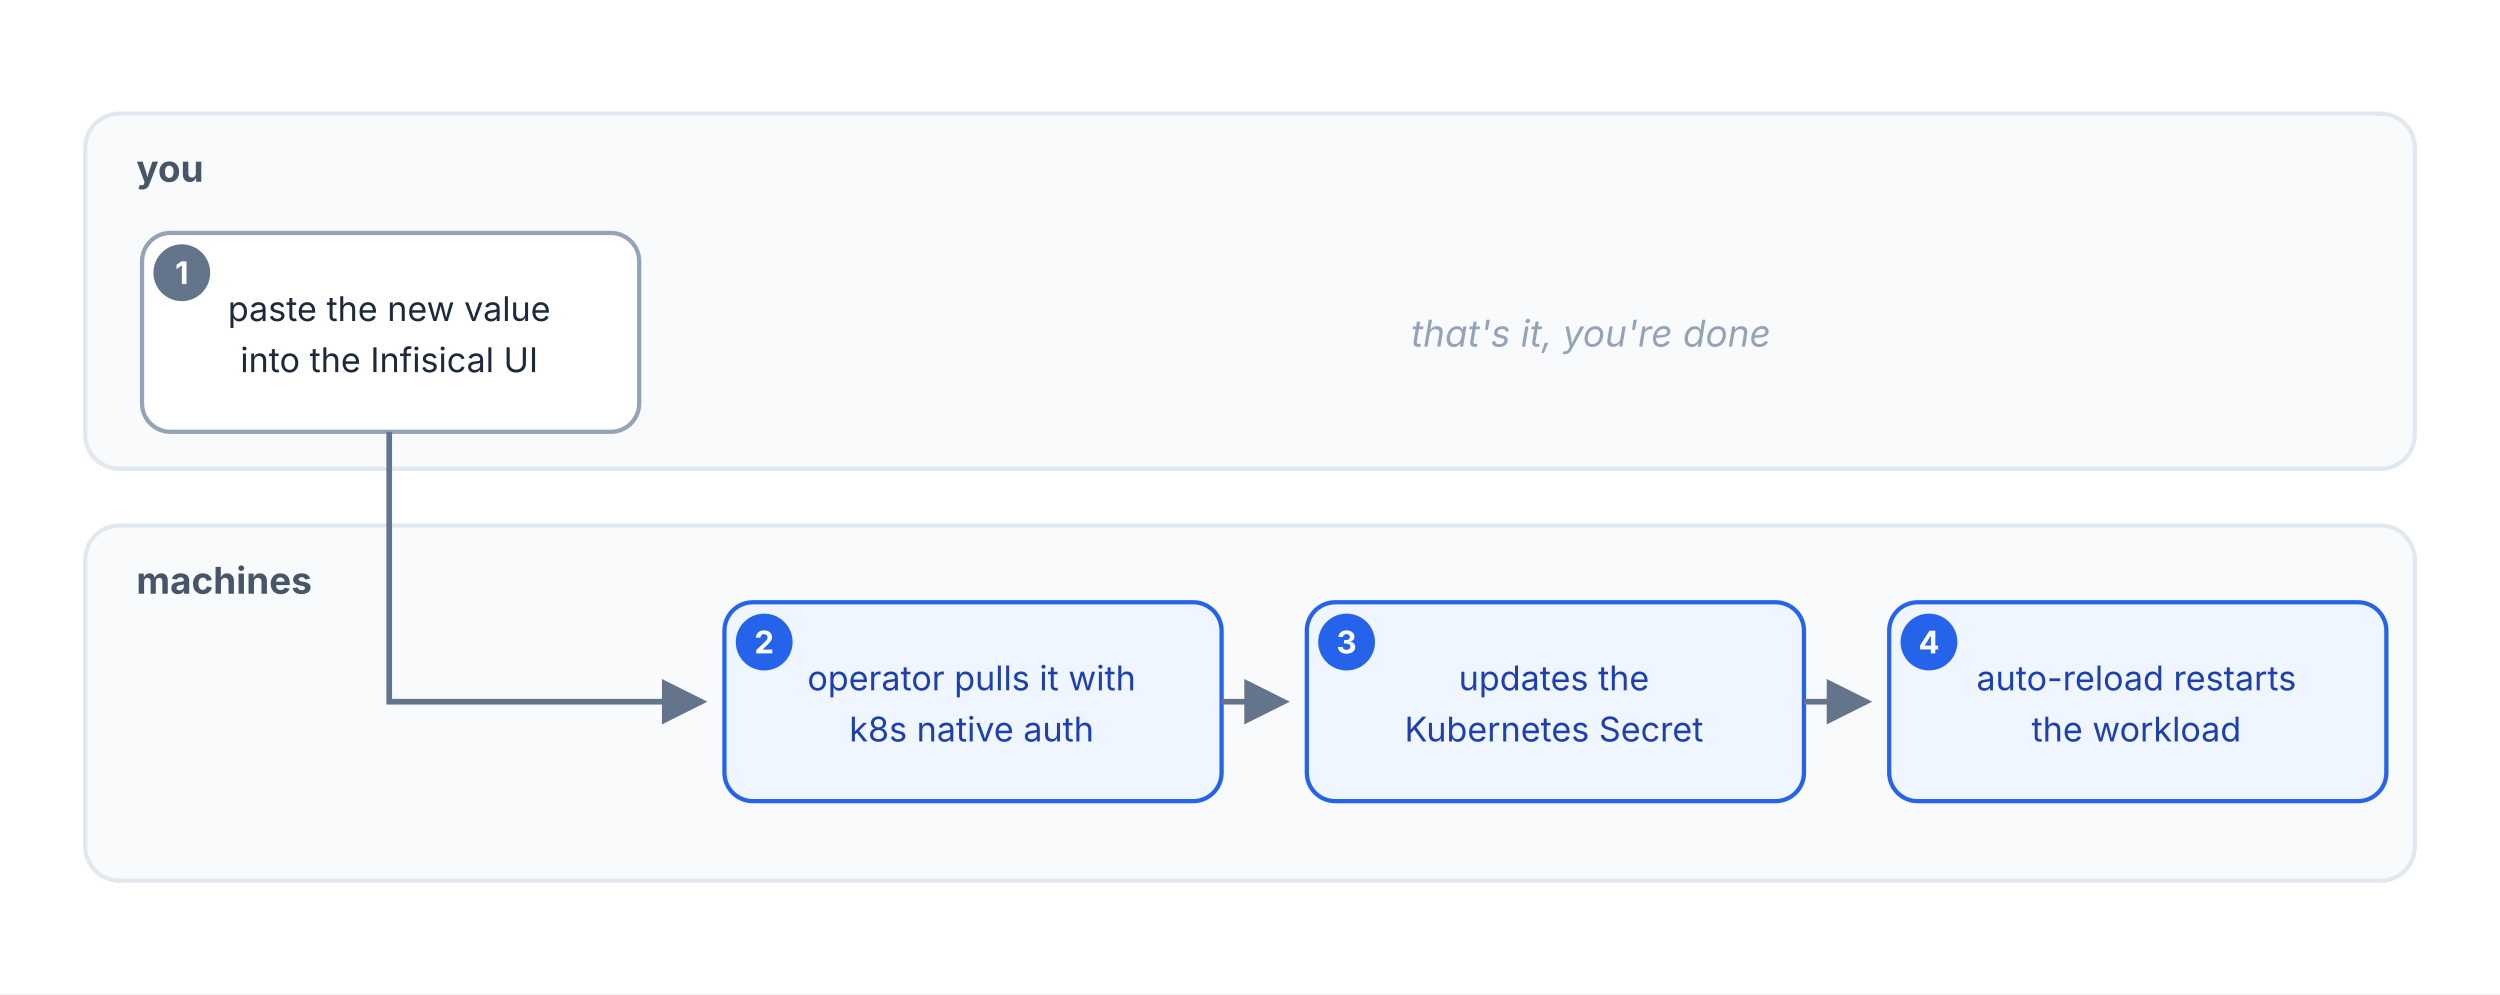
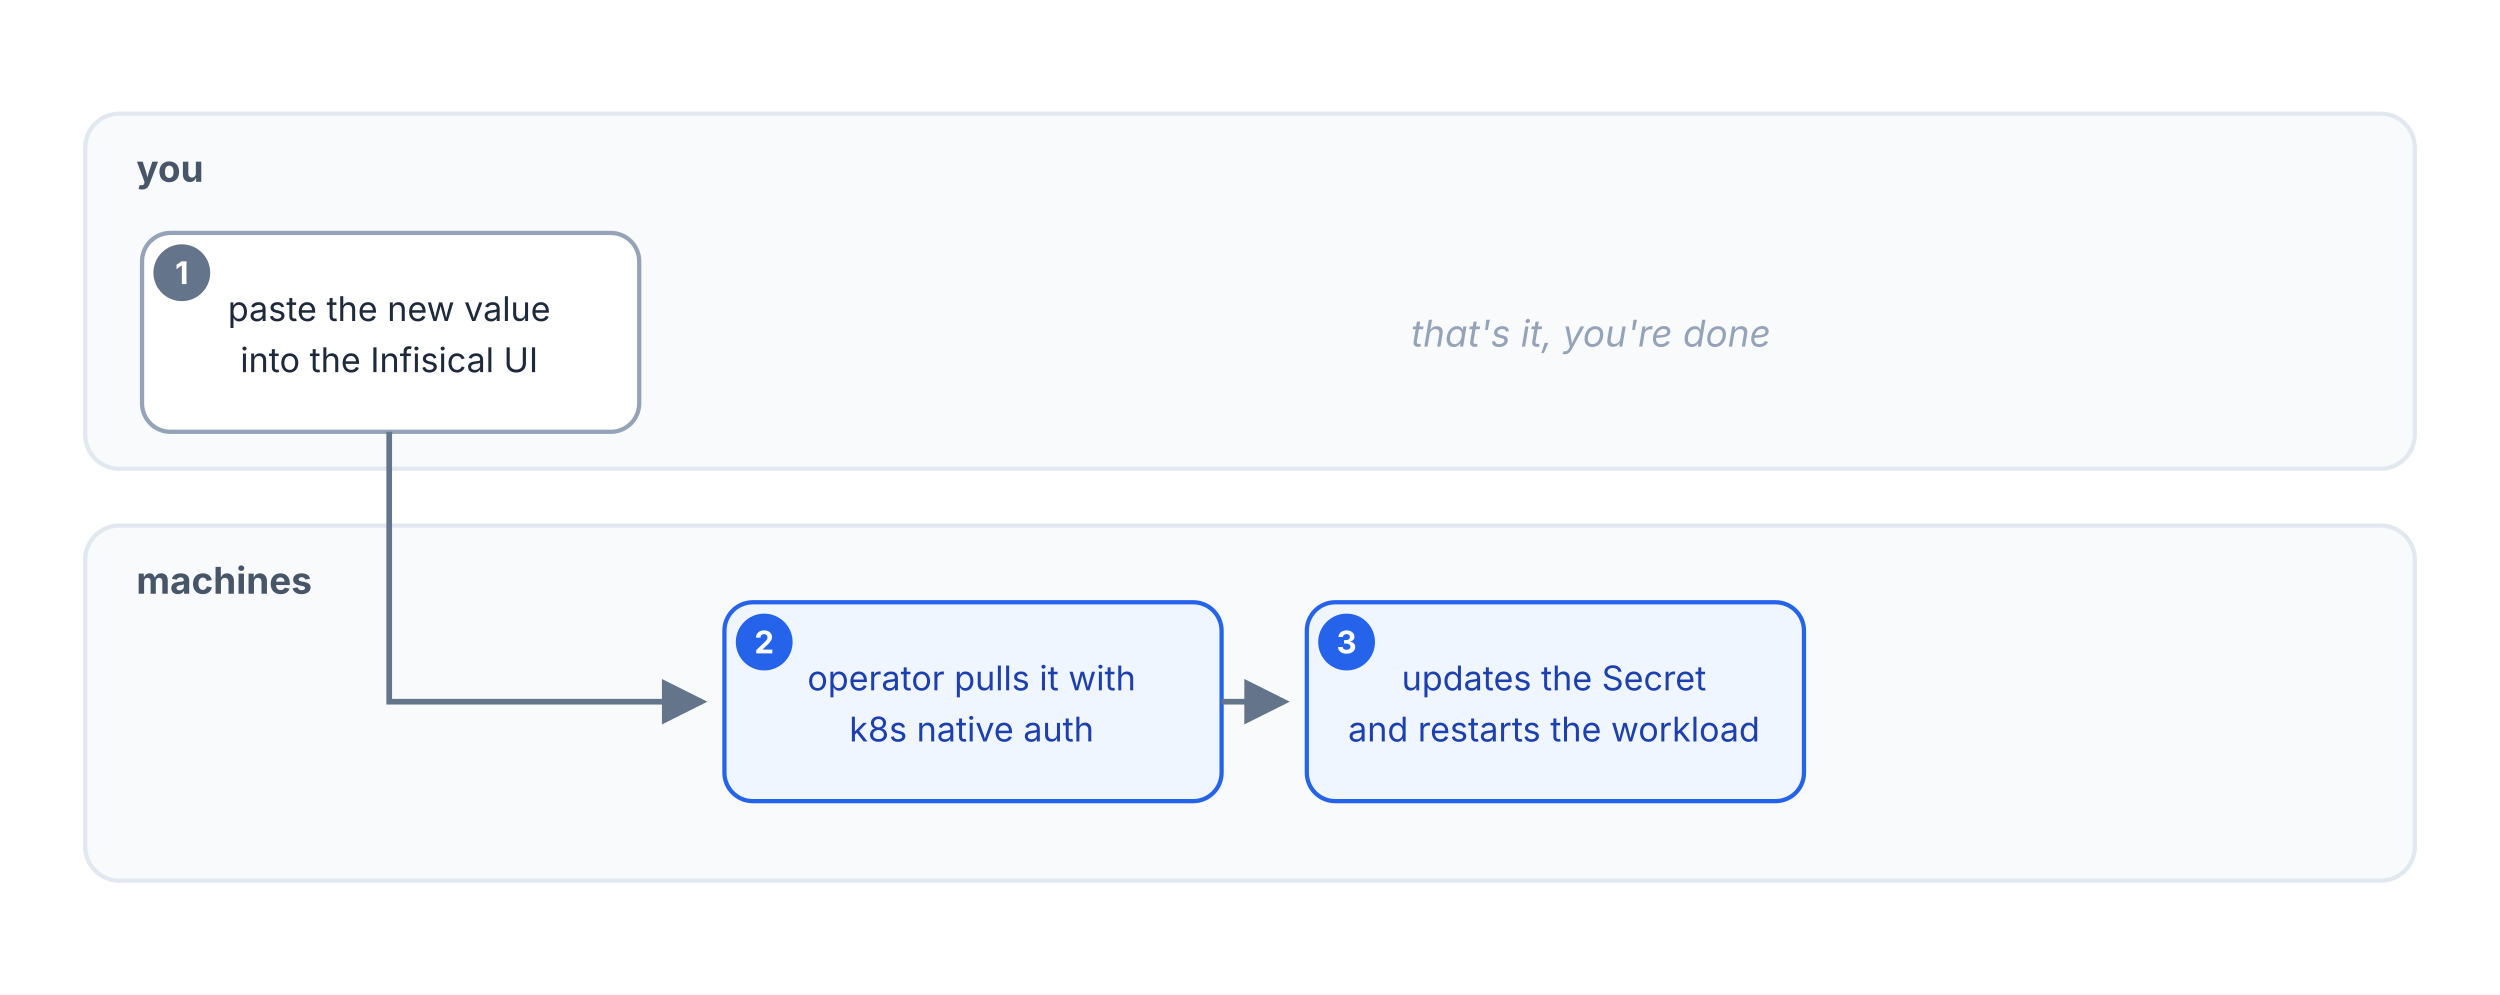
<svg xmlns="http://www.w3.org/2000/svg" viewBox="0 0 880 350" font-family="ui-sans-serif, system-ui, -apple-system, 'Segoe UI', sans-serif">
  <defs>
    <marker id="ah2" markerWidth="9" markerHeight="9" refX="7" refY="4" orient="auto">
      <path d="M0,0 L8,4 L0,8 z" fill="#64748b" />
    </marker>
  </defs>
  <rect width="880" height="350" fill="#ffffff" />
  <rect x="30" y="40" width="820" height="125" rx="12" fill="#f8fafc" stroke="#e2e8f0" stroke-width="1.5" />
  <text x="48" y="64" font-size="13" font-weight="700" fill="#475569">you</text>
  <rect x="30" y="185" width="820" height="125" rx="12" fill="#f8fafc" stroke="#e2e8f0" stroke-width="1.5" />
  <text x="48" y="209" font-size="13" font-weight="700" fill="#475569">machines</text>
  <rect x="50" y="82" width="175" height="70" rx="10" fill="#ffffff" stroke="#94a3b8" stroke-width="1.5" />
  <circle cx="64" cy="96" r="10" fill="#64748b" />
  <text x="64" y="100" font-size="11" font-weight="700" fill="#ffffff" text-anchor="middle">1</text>
  <text x="137" y="113" font-size="12" fill="#1e293b" text-anchor="middle">paste the new value</text>
  <text x="137" y="131" font-size="12" fill="#1e293b" text-anchor="middle">into the Infisical UI</text>
  <text x="560" y="122" font-size="13" font-style="italic" fill="#94a3b8" text-anchor="middle">that's it, you're done</text>
  <rect x="255" y="212" width="175" height="70" rx="10" fill="#eff6ff" stroke="#2563eb" stroke-width="1.5" />
  <circle cx="269" cy="226" r="10" fill="#2563eb" />
  <text x="269" y="230" font-size="11" font-weight="700" fill="#ffffff" text-anchor="middle">2</text>
  <text x="342" y="243" font-size="12" fill="#1e40af" text-anchor="middle">operator pulls it with</text>
  <text x="342" y="261" font-size="12" fill="#1e40af" text-anchor="middle">k8s native auth</text>
  <rect x="460" y="212" width="175" height="70" rx="10" fill="#eff6ff" stroke="#2563eb" stroke-width="1.5" />
  <circle cx="474" cy="226" r="10" fill="#2563eb" />
  <text x="474" y="230" font-size="11" font-weight="700" fill="#ffffff" text-anchor="middle">3</text>
-   <text x="547" y="243" font-size="12" fill="#1e40af" text-anchor="middle">updates the</text>
-   <text x="547" y="261" font-size="12" fill="#1e40af" text-anchor="middle">Kubernetes Secret</text>
-   <rect x="665" y="212" width="175" height="70" rx="10" fill="#eff6ff" stroke="#2563eb" stroke-width="1.5" />
-   <circle cx="679" cy="226" r="10" fill="#2563eb" />
-   <text x="679" y="230" font-size="11" font-weight="700" fill="#ffffff" text-anchor="middle">4</text>
-   <text x="752" y="243" font-size="12" fill="#1e40af" text-anchor="middle">auto-reload restarts</text>
-   <text x="752" y="261" font-size="12" fill="#1e40af" text-anchor="middle">the workload</text>
+   <text x="547" y="243" font-size="12" fill="#1e40af" text-anchor="middle">updates the Secret</text>
+   <text x="547" y="261" font-size="12" fill="#1e40af" text-anchor="middle">and restarts the workload</text>
  <path d="M137,152 L137,247 L247,247" fill="none" stroke="#64748b" stroke-width="2" marker-end="url(#ah2)" />
  <path d="M430,247 L452,247" fill="none" stroke="#64748b" stroke-width="2" marker-end="url(#ah2)" />
-   <path d="M635,247 L657,247" fill="none" stroke="#64748b" stroke-width="2" marker-end="url(#ah2)" />
</svg>
